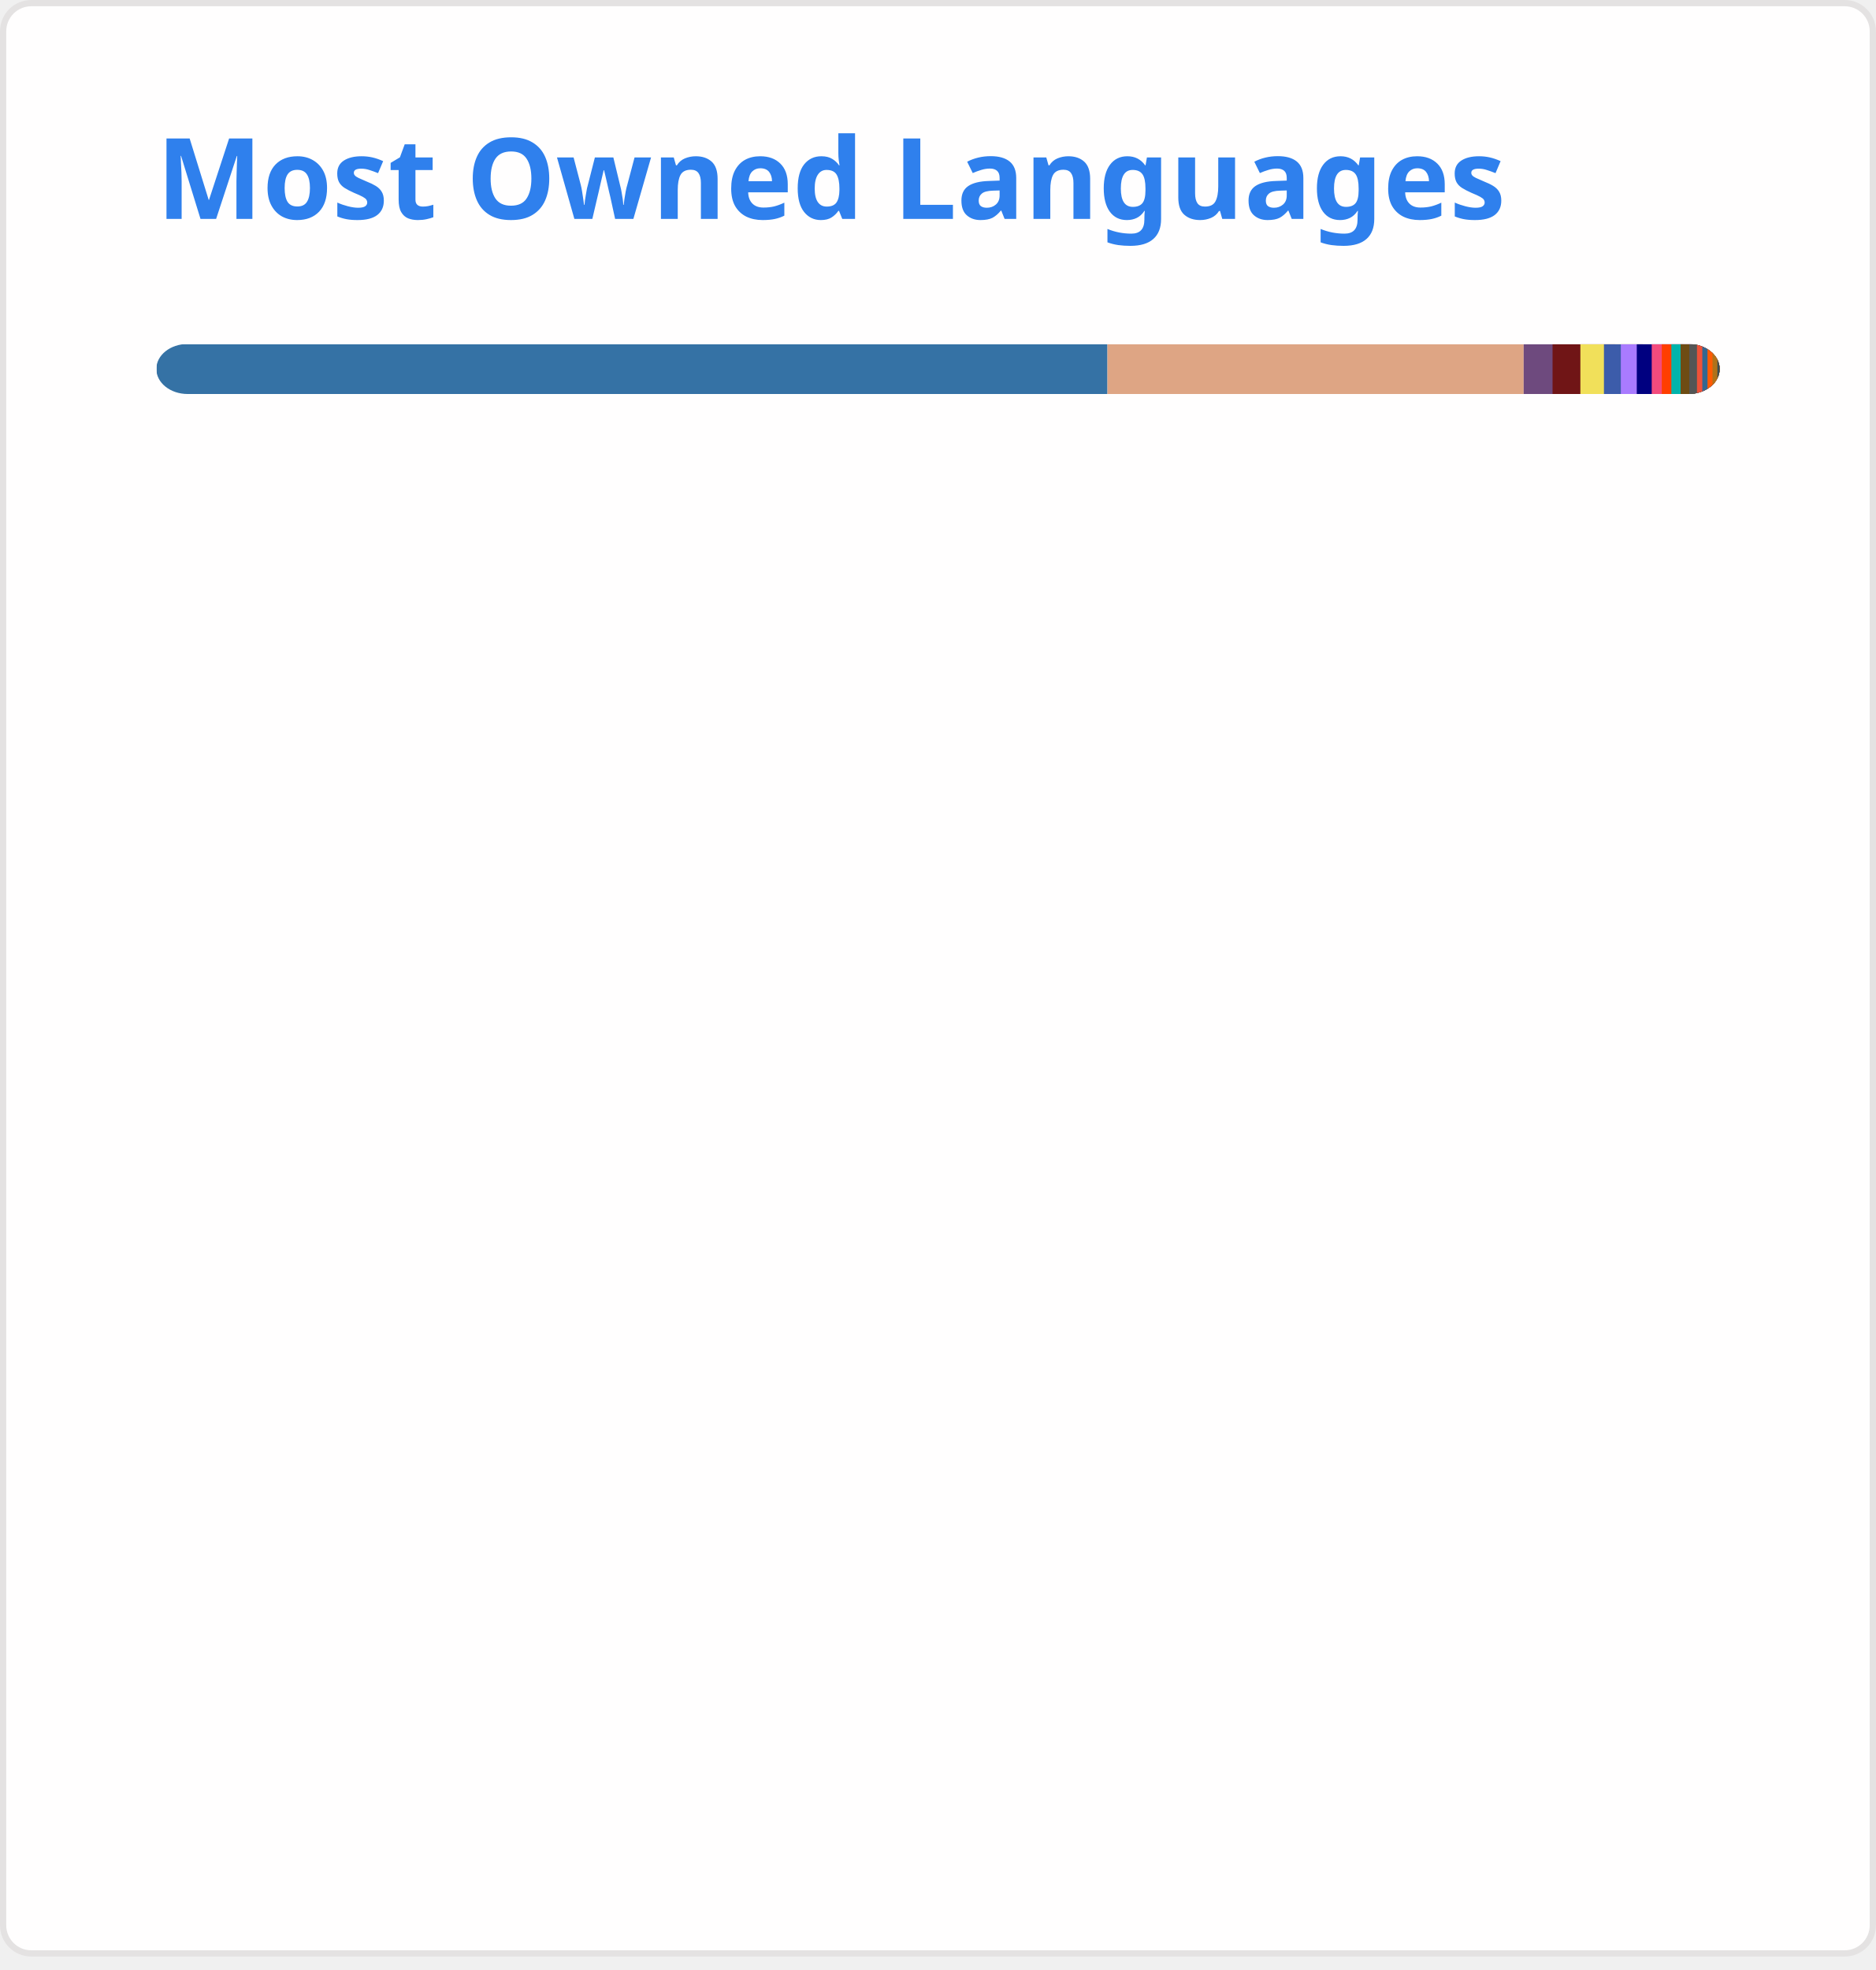
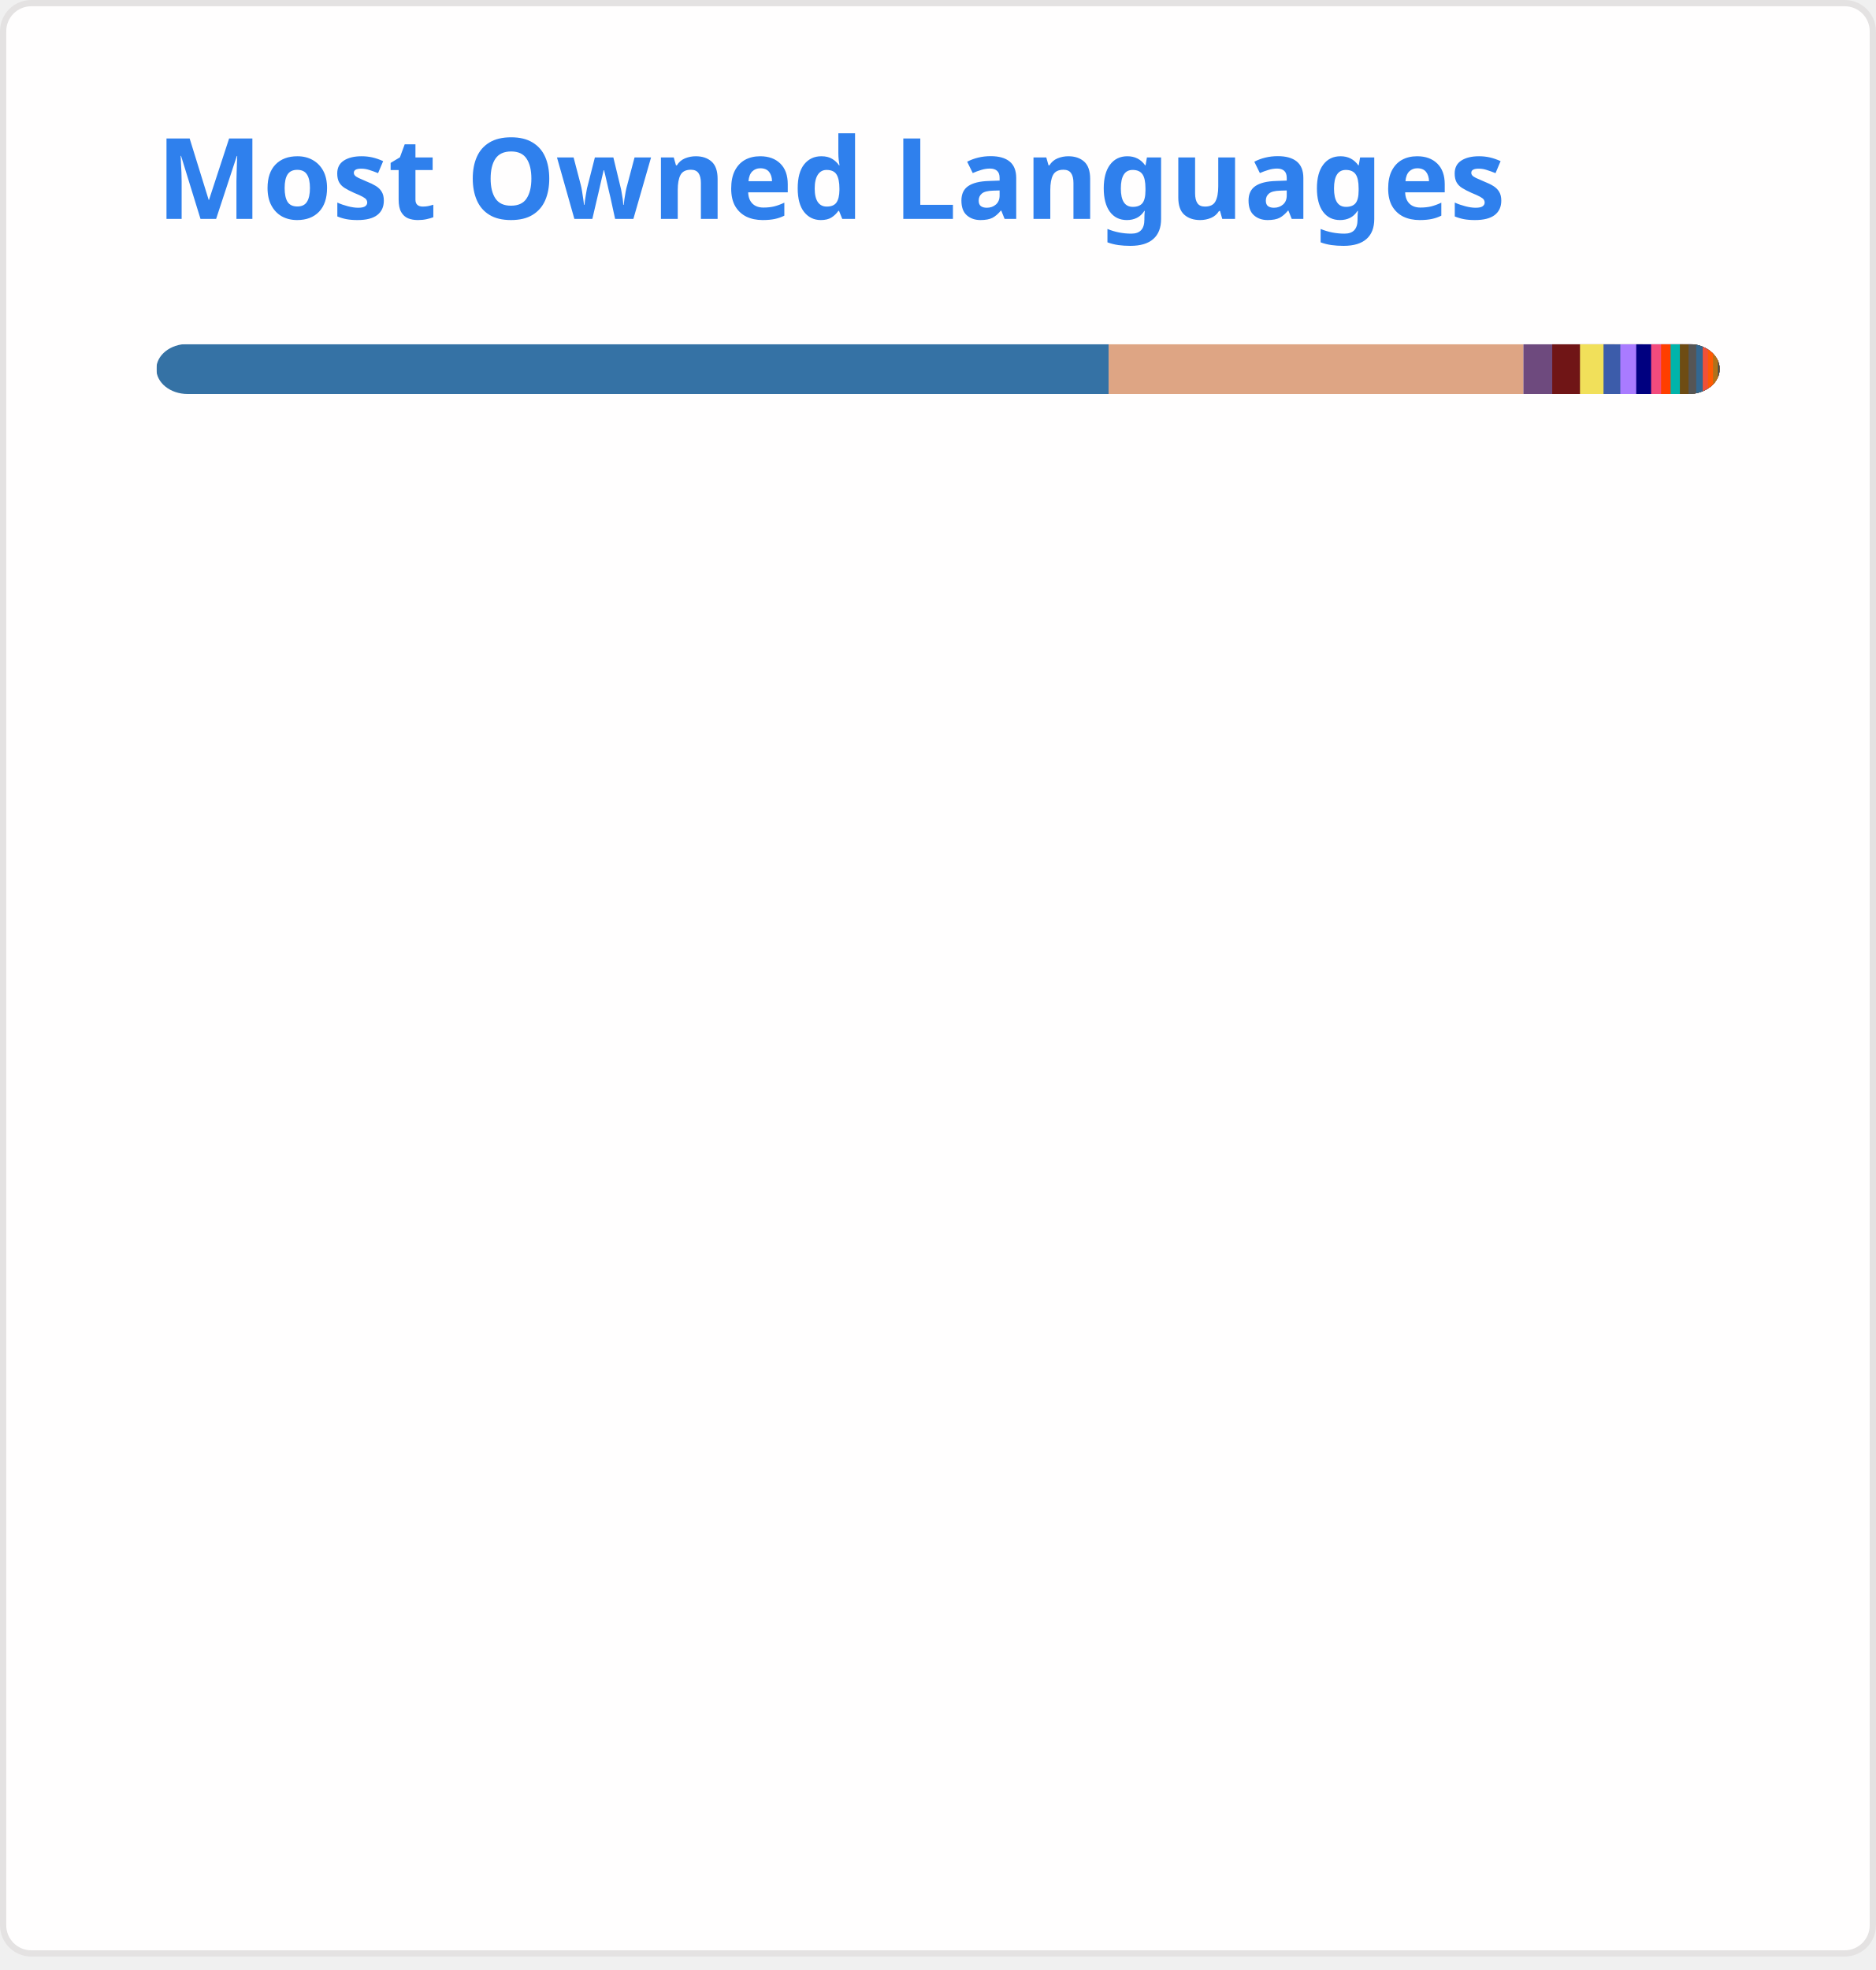
<svg xmlns="http://www.w3.org/2000/svg" width="300" height="315" viewBox="0 0 300 315" fill="none" role="img" aria-labelledby="descId">
  <style>
.header {
font: 600 18px 'Segoe UI', Ubuntu, Sans-Serif;
fill: #2f80ed;
animation: fadeInAnimation 0.8s ease-in-out forwards;
}
@supports(-moz-appearance: auto) {
/* Selector detects Firefox */
.header { font-size: 15.5px; }
}

@keyframes slideInAnimation {
from {
width: 0;
}
to {
width: calc(100%-100px);
}
}
@keyframes growWidthAnimation {
from {
width: 0;
}
to {
width: 100%;
}
}
.stat {
font: 600 14px 'Segoe UI', Ubuntu, "Helvetica Neue", Sans-Serif; fill: #434d58;
}
@supports(-moz-appearance: auto) {
/* Selector detects Firefox */
.stat { font-size:12px; }
}
.bold { font-weight: 700 }
.lang-name {
font: 400 11px "Segoe UI", Ubuntu, Sans-Serif;
fill: #434d58;
}
.stagger {
opacity: 0;
animation: fadeInAnimation 0.3s ease-in-out forwards;
}
#rect-mask rect{
animation: slideInAnimation 1s ease-in-out forwards;
}
.lang-progress{
animation: growWidthAnimation 0.6s ease-in-out forwards;
}



/* Animations */
@keyframes scaleInAnimation {
from {
transform: translate(-5px, 5px) scale(0);
}
to {
transform: translate(-5px, 5px) scale(1);
}
}
@keyframes fadeInAnimation {
from {
opacity: 0;
}
to {
opacity: 1;
}
}


</style>
  <rect data-testid="card-bg" x="0.5" y="0.5" rx="4.5" height="99%" stroke="#e4e2e2" width="299" fill="#fffefe" stroke-opacity="1" />
  <g data-testid="card-title" transform="translate(25, 35)">
    <g transform="translate(0, 0)">
      <text x="0" y="0" class="header" data-testid="header">Most Owned Languages</text>
    </g>
  </g>
  <g data-testid="main-card-body" transform="translate(0, 55)">
    <svg data-testid="lang-items" x="25">
      <mask id="rect-mask">
        <rect x="0" y="0" width="250" height="8" fill="white" rx="5" />
      </mask>
-       <rect mask="url(#rect-mask)" data-testid="lang-progress" x="0" y="0" width="152.1" height="8" fill="#3572A5" />
-       <rect mask="url(#rect-mask)" data-testid="lang-progress" x="152.1" y="0" width="66.56" height="8" fill="#dea584" />
-       <rect mask="url(#rect-mask)" data-testid="lang-progress" x="218.66" y="0" width="14.62" height="8" fill="#6e4a7e" />
-       <rect mask="url(#rect-mask)" data-testid="lang-progress" x="223.28" y="0" width="14.45" height="8" fill="#701516" />
-       <rect mask="url(#rect-mask)" data-testid="lang-progress" x="227.73" y="0" width="13.77" height="8" fill="#f1e05a" />
-       <rect mask="url(#rect-mask)" data-testid="lang-progress" x="231.5" y="0" width="12.7" height="8" fill="#3c5caa" />
-       <rect mask="url(#rect-mask)" data-testid="lang-progress" x="234.2" y="0" width="12.55" height="8" fill="#A97BFF" />
-       <rect mask="url(#rect-mask)" data-testid="lang-progress" x="236.75" y="0" width="12.39" height="8" fill="#000080" />
-       <rect mask="url(#rect-mask)" data-testid="lang-progress" x="239.14" y="0" width="11.61" height="8" fill="#f34b7d" />
-       <rect mask="url(#rect-mask)" data-testid="lang-progress" x="240.75" y="0" width="11.53" height="8" fill="#ff3e00" />
-       <rect mask="url(#rect-mask)" data-testid="lang-progress" x="242.28" y="0" width="11.48" height="8" fill="#00B4AB" />
-       <rect mask="url(#rect-mask)" data-testid="lang-progress" x="243.76" y="0" width="11.39" height="8" fill="#6E4C13" />
-       <rect mask="url(#rect-mask)" data-testid="lang-progress" x="245.15" y="0" width="11.23" height="8" fill="#555555" />
-       <rect mask="url(#rect-mask)" data-testid="lang-progress" x="246.38" y="0" width="10.85" height="8" fill="#F05138" />
-       <rect mask="url(#rect-mask)" data-testid="lang-progress" x="247.23" y="0" width="10.83" height="8" fill="#336790" />
-       <rect mask="url(#rect-mask)" data-testid="lang-progress" x="248.06" y="0" width="10.8" height="8" fill="#ff5a03" />
-       <rect mask="url(#rect-mask)" data-testid="lang-progress" x="248.86" y="0" width="10.78" height="8" fill="#b07219" />
-       <rect mask="url(#rect-mask)" data-testid="lang-progress" x="249.64" y="0" width="10.34" height="8" fill="#384d54" />
+       <rect mask="url(#rect-mask)" data-testid="lang-progress" x="0" y="0" width="152.29" height="8" fill="#3572A5" />
+       <rect mask="url(#rect-mask)" data-testid="lang-progress" x="152.29" y="0" width="66.33" height="8" fill="#dea584" />
+       <rect mask="url(#rect-mask)" data-testid="lang-progress" x="218.62" y="0" width="14.61" height="8" fill="#6e4a7e" />
+       <rect mask="url(#rect-mask)" data-testid="lang-progress" x="223.23" y="0" width="14.44" height="8" fill="#701516" />
+       <rect mask="url(#rect-mask)" data-testid="lang-progress" x="227.67" y="0" width="13.76" height="8" fill="#f1e05a" />
+       <rect mask="url(#rect-mask)" data-testid="lang-progress" x="231.43" y="0" width="12.69" height="8" fill="#3c5caa" />
+       <rect mask="url(#rect-mask)" data-testid="lang-progress" x="234.12" y="0" width="12.54" height="8" fill="#A97BFF" />
+       <rect mask="url(#rect-mask)" data-testid="lang-progress" x="236.66" y="0" width="12.38" height="8" fill="#000080" />
+       <rect mask="url(#rect-mask)" data-testid="lang-progress" x="239.04" y="0" width="11.6" height="8" fill="#f34b7d" />
+       <rect mask="url(#rect-mask)" data-testid="lang-progress" x="240.64" y="0" width="11.52" height="8" fill="#ff3e00" />
+       <rect mask="url(#rect-mask)" data-testid="lang-progress" x="242.16" y="0" width="11.48" height="8" fill="#00B4AB" />
+       <rect mask="url(#rect-mask)" data-testid="lang-progress" x="243.64" y="0" width="11.39" height="8" fill="#6E4C13" />
+       <rect mask="url(#rect-mask)" data-testid="lang-progress" x="245.03" y="0" width="11.23" height="8" fill="#555555" />
+       <rect mask="url(#rect-mask)" data-testid="lang-progress" x="246.26" y="0" width="11.04" height="8" fill="#336790" />
+       <rect mask="url(#rect-mask)" data-testid="lang-progress" x="247.3" y="0" width="10.85" height="8" fill="#F05138" />
+       <rect mask="url(#rect-mask)" data-testid="lang-progress" x="248.15" y="0" width="10.8" height="8" fill="#ff5a03" />
+       <rect mask="url(#rect-mask)" data-testid="lang-progress" x="248.95" y="0" width="10.78" height="8" fill="#b07219" />
+       <rect mask="url(#rect-mask)" data-testid="lang-progress" x="249.73" y="0" width="10.28" height="8" fill="#384d54" />
      <g transform="translate(0, 25)">
        <g transform="translate(0, 0)">
          <g transform="translate(0, 0)">
            <g class="stagger" style="animation-delay: 450ms">
              <circle cx="5" cy="6" r="5" fill="#3572A5" />
              <text data-testid="lang-name" x="15" y="10" class="lang-name">
Python 3.3 MB
</text>
            </g>
          </g>
          <g transform="translate(0, 25)">
            <g class="stagger" style="animation-delay: 600ms">
              <circle cx="5" cy="6" r="5" fill="#dea584" />
              <text data-testid="lang-name" x="15" y="10" class="lang-name">
Rust 1.5 MB
</text>
            </g>
          </g>
          <g transform="translate(0, 50)">
            <g class="stagger" style="animation-delay: 750ms">
              <circle cx="5" cy="6" r="5" fill="#6e4a7e" />
              <text data-testid="lang-name" x="15" y="10" class="lang-name">
Elixir 103.3 KB
</text>
            </g>
          </g>
          <g transform="translate(0, 75)">
            <g class="stagger" style="animation-delay: 900ms">
              <circle cx="5" cy="6" r="5" fill="#701516" />
              <text data-testid="lang-name" x="15" y="10" class="lang-name">
Ruby 99.5 KB
</text>
            </g>
          </g>
          <g transform="translate(0, 100)">
            <g class="stagger" style="animation-delay: 1050ms">
              <circle cx="5" cy="6" r="5" fill="#f1e05a" />
              <text data-testid="lang-name" x="15" y="10" class="lang-name">
JavaScript 84.2 KB
</text>
            </g>
          </g>
          <g transform="translate(0, 125)">
            <g class="stagger" style="animation-delay: 1200ms">
              <circle cx="5" cy="6" r="5" fill="#3c5caa" />
              <text data-testid="lang-name" x="15" y="10" class="lang-name">
Racket 60.4 KB
</text>
            </g>
          </g>
          <g transform="translate(0, 150)">
            <g class="stagger" style="animation-delay: 1350ms">
              <circle cx="5" cy="6" r="5" fill="#A97BFF" />
              <text data-testid="lang-name" x="15" y="10" class="lang-name">
Kotlin 56.9 KB
</text>
            </g>
          </g>
          <g transform="translate(0, 175)">
            <g class="stagger" style="animation-delay: 1500ms">
              <circle cx="5" cy="6" r="5" fill="#000080" />
              <text data-testid="lang-name" x="15" y="10" class="lang-name">
Lua 53.3 KB
</text>
            </g>
          </g>
          <g transform="translate(0, 200)">
            <g class="stagger" style="animation-delay: 1650ms">
              <circle cx="5" cy="6" r="5" fill="#f34b7d" />
              <text data-testid="lang-name" x="15" y="10" class="lang-name">
C++ 35.9 KB
</text>
            </g>
          </g>
        </g>
        <g transform="translate(150, 0)">
          <g transform="translate(0, 0)">
            <g class="stagger" style="animation-delay: 450ms">
              <circle cx="5" cy="6" r="5" fill="#ff3e00" />
              <text data-testid="lang-name" x="15" y="10" class="lang-name">
Svelte 34.2 KB
</text>
            </g>
          </g>
          <g transform="translate(0, 25)">
            <g class="stagger" style="animation-delay: 600ms">
              <circle cx="5" cy="6" r="5" fill="#00B4AB" />
              <text data-testid="lang-name" x="15" y="10" class="lang-name">
Dart 33.2 KB
</text>
            </g>
          </g>
          <g transform="translate(0, 50)">
            <g class="stagger" style="animation-delay: 750ms">
              <circle cx="5" cy="6" r="5" fill="#6E4C13" />
              <text data-testid="lang-name" x="15" y="10" class="lang-name">
Assembly 31.1 KB
</text>
            </g>
          </g>
          <g transform="translate(0, 75)">
            <g class="stagger" style="animation-delay: 900ms">
              <circle cx="5" cy="6" r="5" fill="#555555" />
              <text data-testid="lang-name" x="15" y="10" class="lang-name">
C 27.5 KB
</text>
            </g>
          </g>
          <g transform="translate(0, 100)">
            <g class="stagger" style="animation-delay: 1050ms">
-               <circle cx="5" cy="6" r="5" fill="#F05138" />
-               <text data-testid="lang-name" x="15" y="10" class="lang-name">
- Swift 19.1 KB
+               <circle cx="5" cy="6" r="5" fill="#336790" />
+               <text data-testid="lang-name" x="15" y="10" class="lang-name">
+ PLpgSQL 23.4 KB
</text>
            </g>
          </g>
          <g transform="translate(0, 125)">
            <g class="stagger" style="animation-delay: 1200ms">
-               <circle cx="5" cy="6" r="5" fill="#336790" />
-               <text data-testid="lang-name" x="15" y="10" class="lang-name">
- PLpgSQL 18.6 KB
+               <circle cx="5" cy="6" r="5" fill="#F05138" />
+               <text data-testid="lang-name" x="15" y="10" class="lang-name">
+ Swift 19.1 KB
</text>
            </g>
          </g>
          <g transform="translate(0, 150)">
            <g class="stagger" style="animation-delay: 1350ms">
              <circle cx="5" cy="6" r="5" fill="#ff5a03" />
              <text data-testid="lang-name" x="15" y="10" class="lang-name">
Astro 17.8 KB
</text>
            </g>
          </g>
          <g transform="translate(0, 175)">
            <g class="stagger" style="animation-delay: 1500ms">
              <circle cx="5" cy="6" r="5" fill="#b07219" />
              <text data-testid="lang-name" x="15" y="10" class="lang-name">
Java 17.5 KB
</text>
            </g>
          </g>
          <g transform="translate(0, 200)">
            <g class="stagger" style="animation-delay: 1650ms">
              <circle cx="5" cy="6" r="5" fill="#384d54" />
              <text data-testid="lang-name" x="15" y="10" class="lang-name">
- Dockerfile 7.7 KB
+ Dockerfile 6.3 KB
</text>
            </g>
          </g>
        </g>
      </g>
    </svg>
  </g>
</svg>
